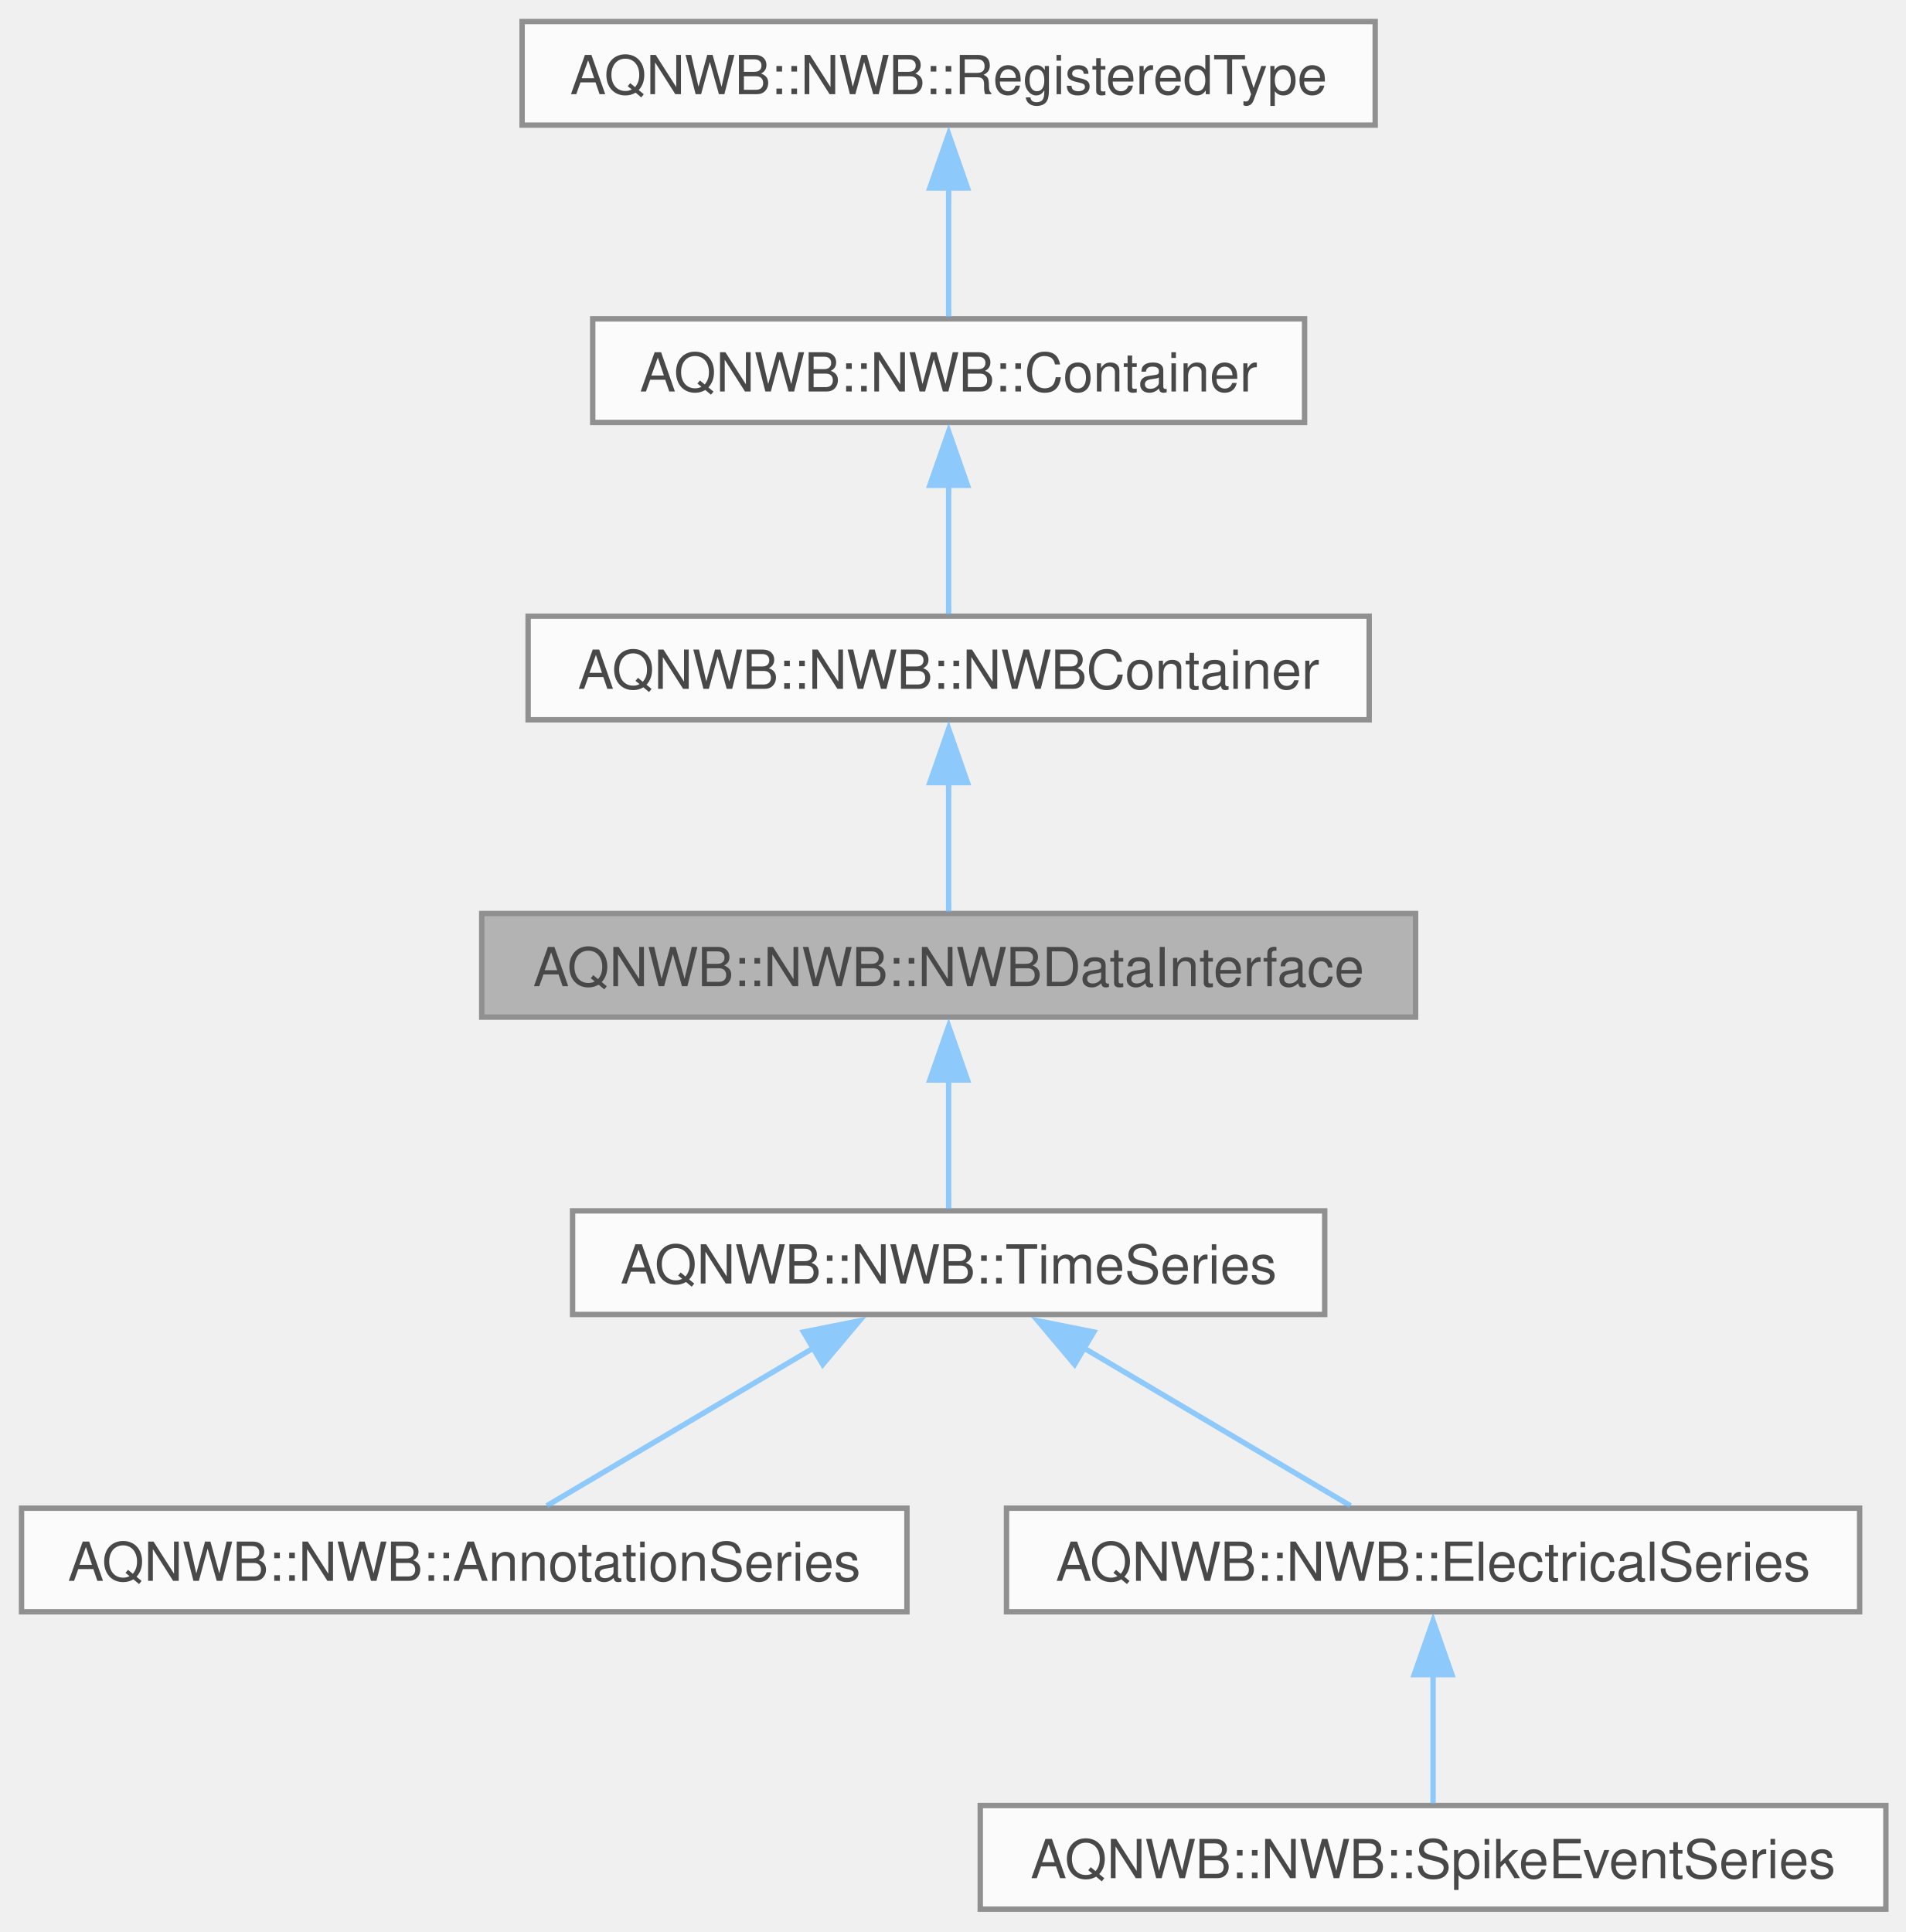
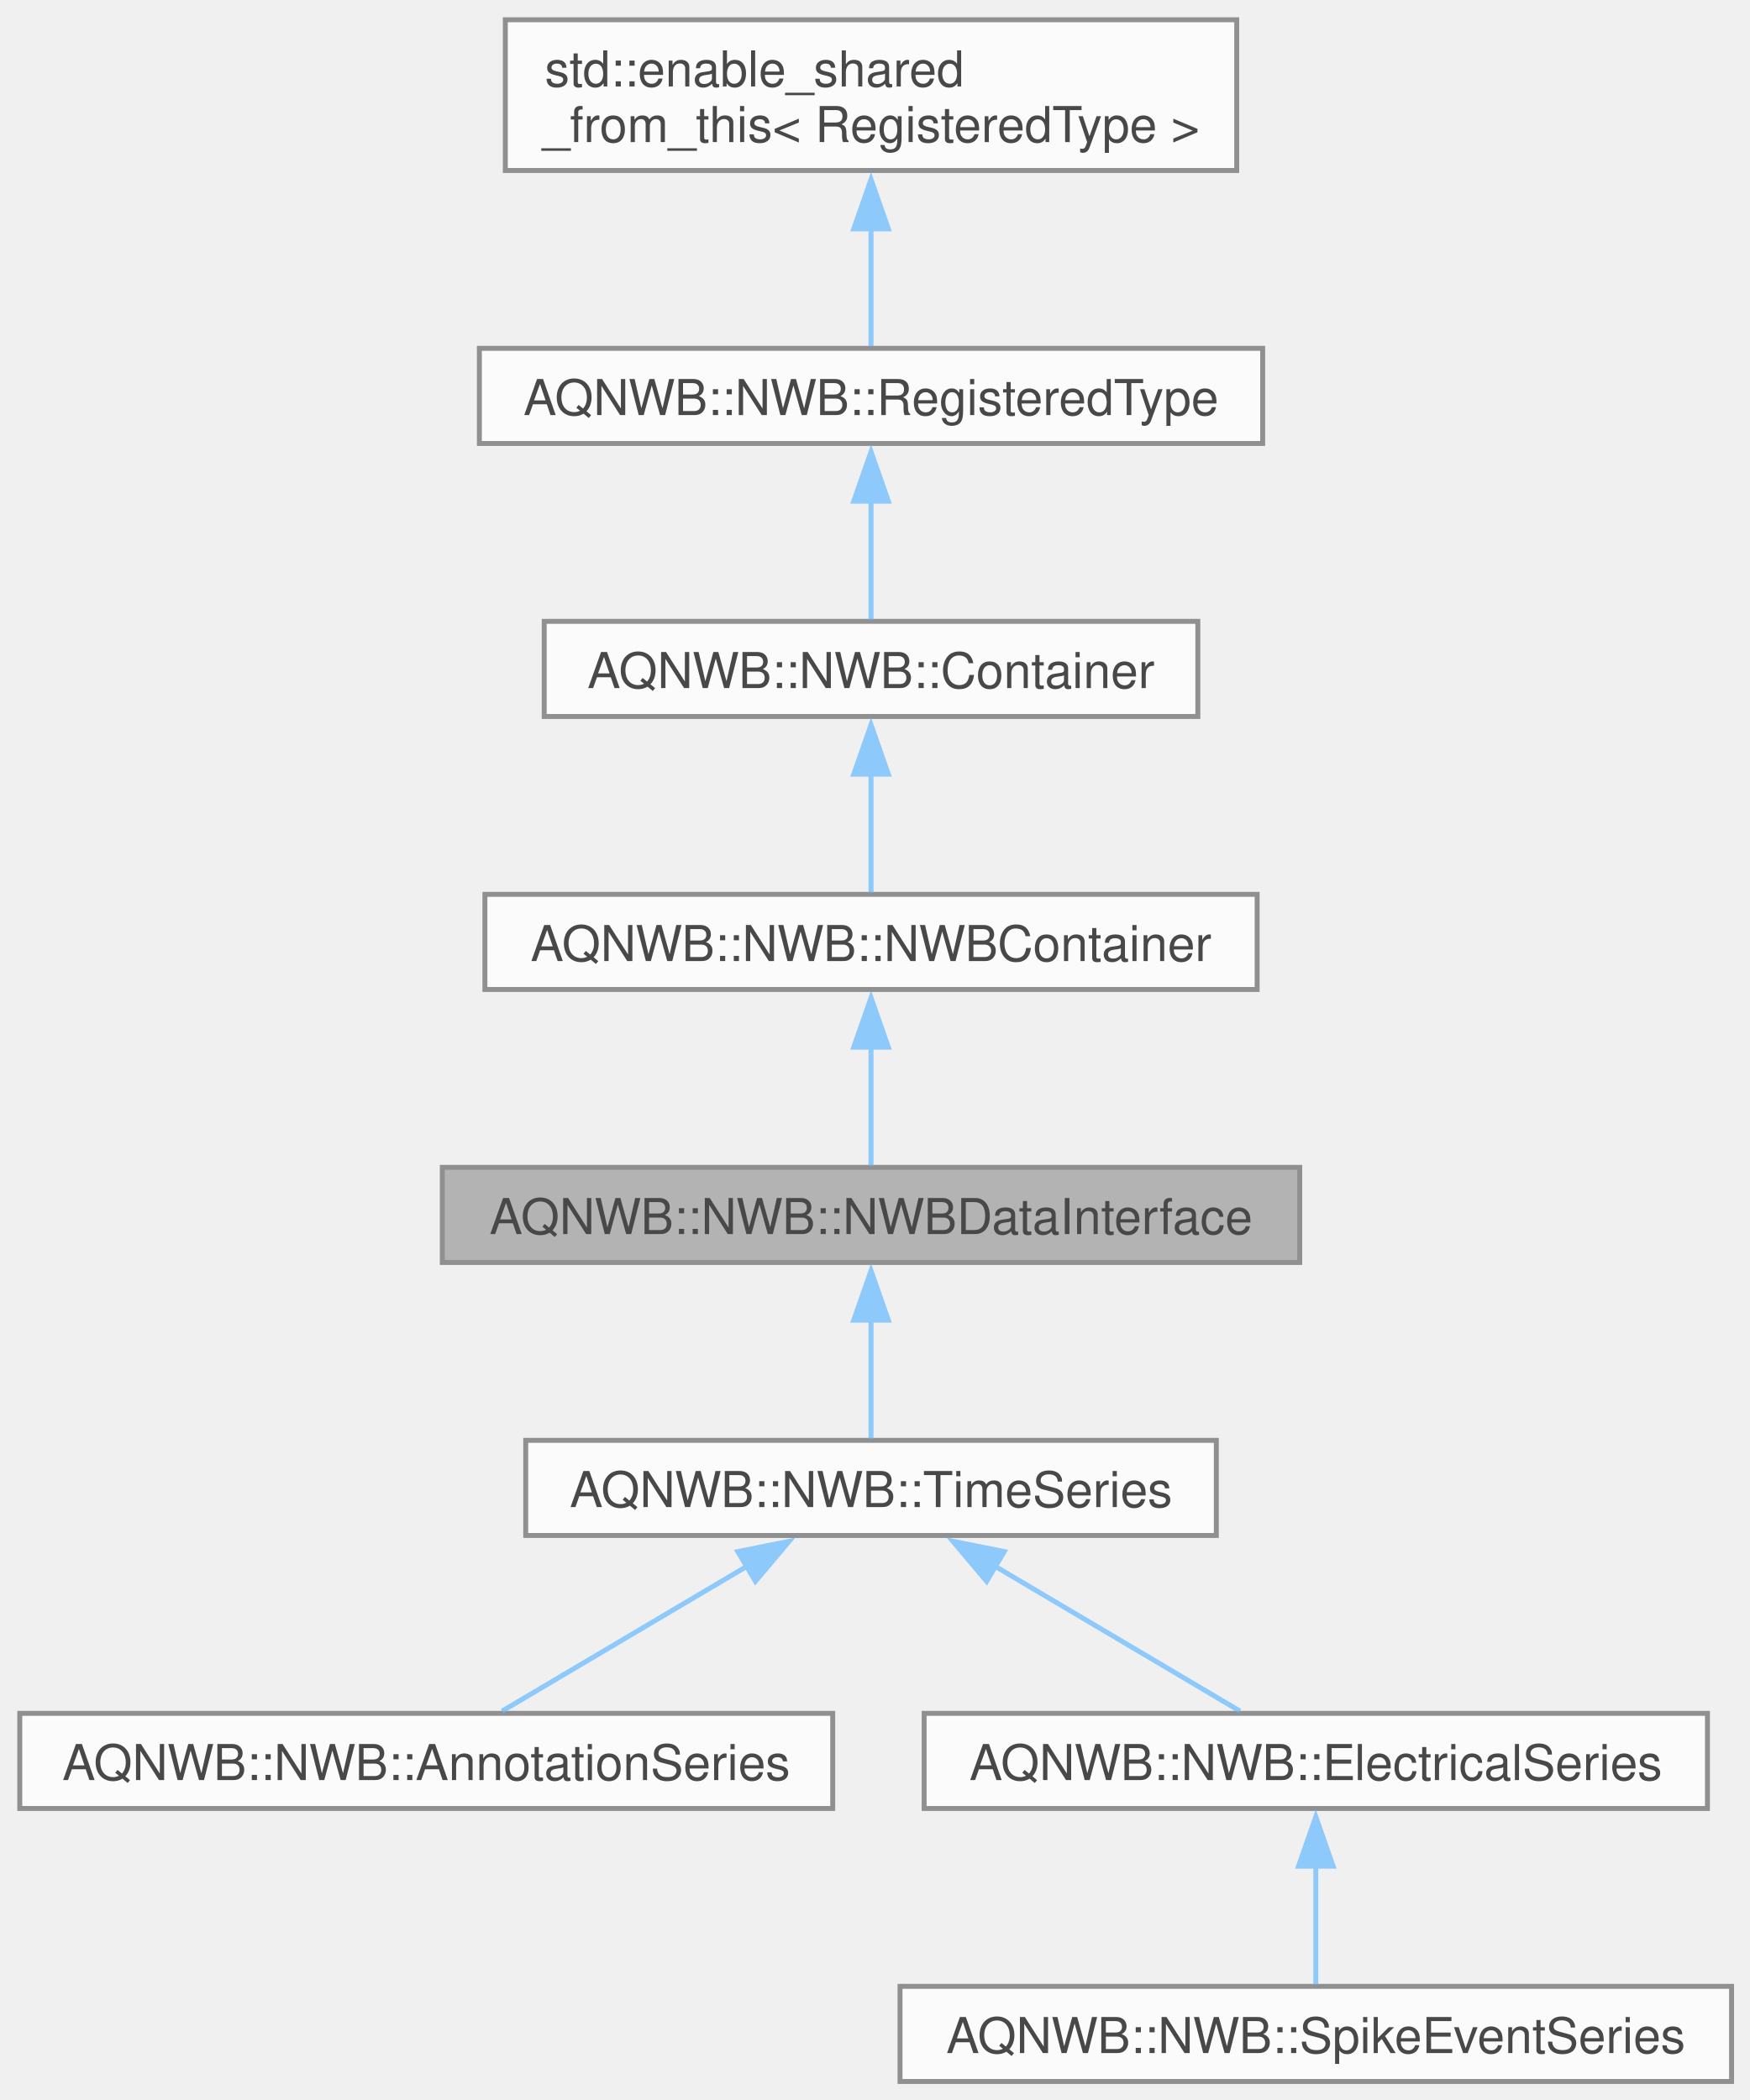
- <svg xmlns="http://www.w3.org/2000/svg" xmlns:xlink="http://www.w3.org/1999/xlink" width="354pt" height="359pt" viewBox="0.00 0.00 354.00 359.00">
+ <svg xmlns="http://www.w3.org/2000/svg" xmlns:xlink="http://www.w3.org/1999/xlink" width="354pt" height="425pt" viewBox="0.00 0.00 354.00 425.00">
  <svg id="main" version="1.1" xml:space="preserve">
    <style type="text/css">
.node, .edge {opacity: 0.7;}
.node.selected, .edge.selected {opacity: 1;}
.edge:hover path { stroke: red; }
.edge:hover polygon { stroke: red; fill: red; }
</style>
    <svg id="graph" class="graph">
-       <g id="graph0" class="graph" transform="scale(1 1) rotate(0) translate(4 354.75)">
+       <g id="graph0" class="graph" transform="scale(1 1) rotate(0) translate(4 421.25)">
        <g id="Node000001" class="node">
          <g id="a_Node000001">
            <a xlink:title="An abstract data type for a generic container storing collections of data, as opposed to metadata.">
              <polygon fill="#999999" stroke="#666666" points="259,-185 85.5,-185 85.5,-165.75 259,-165.75 259,-185" />
              <text xml:space="preserve" text-anchor="middle" x="172.25" y="-171.5" font-family="Helvetica,sans-Serif" font-size="10.00">AQNWB::NWB::NWBDataInterface</text>
            </a>
          </g>
        </g>
-         <g id="Node000005" class="node">
-           <g id="a_Node000005">
+         <g id="Node000006" class="node">
+           <g id="a_Node000006">
            <a xlink:href="class_a_q_n_w_b_1_1_n_w_b_1_1_time_series.html" target="_top" xlink:title="General purpose time series.">
              <polygon fill="white" stroke="#666666" points="242.12,-129.75 102.38,-129.75 102.38,-110.5 242.12,-110.5 242.12,-129.75" />
              <text xml:space="preserve" text-anchor="middle" x="172.25" y="-116.25" font-family="Helvetica,sans-Serif" font-size="10.00">AQNWB::NWB::TimeSeries</text>
            </a>
          </g>
        </g>
-         <g id="edge4_Node000001_Node000005" class="edge">
-           <g id="a_edge4_Node000001_Node000005">
+         <g id="edge5_Node000001_Node000006" class="edge">
+           <g id="a_edge5_Node000001_Node000006">
            <a xlink:title=" ">
              <path fill="none" stroke="#63b8ff" d="M172.25,-154.13C172.25,-145.84 172.25,-136.67 172.25,-130.11" />
              <polygon fill="#63b8ff" stroke="#63b8ff" points="168.75,-154.07 172.25,-164.07 175.75,-154.07 168.75,-154.07" />
            </a>
          </g>
        </g>
        <g id="Node000002" class="node">
          <g id="a_Node000002">
            <a xlink:href="class_a_q_n_w_b_1_1_n_w_b_1_1_n_w_b_container.html" target="_top" xlink:title="An abstract data type for a generic container storing collections of data and metadata....">
              <polygon fill="white" stroke="#666666" points="250.38,-240.25 94.12,-240.25 94.12,-221 250.38,-221 250.38,-240.25" />
              <text xml:space="preserve" text-anchor="middle" x="172.25" y="-226.75" font-family="Helvetica,sans-Serif" font-size="10.00">AQNWB::NWB::NWBContainer</text>
            </a>
          </g>
        </g>
        <g id="edge1_Node000001_Node000002" class="edge">
          <g id="a_edge1_Node000001_Node000002">
            <a xlink:title=" ">
              <path fill="none" stroke="#63b8ff" d="M172.25,-209.38C172.25,-201.09 172.25,-191.92 172.25,-185.36" />
              <polygon fill="#63b8ff" stroke="#63b8ff" points="168.75,-209.32 172.25,-219.32 175.75,-209.32 168.75,-209.32" />
            </a>
          </g>
        </g>
        <g id="Node000003" class="node">
          <g id="a_Node000003">
            <a xlink:href="class_a_q_n_w_b_1_1_n_w_b_1_1_container.html" target="_top" xlink:title="Abstract data type for a group storing collections of data and metadata.">
              <polygon fill="white" stroke="#666666" points="238.38,-295.5 106.12,-295.5 106.12,-276.25 238.38,-276.25 238.38,-295.5" />
              <text xml:space="preserve" text-anchor="middle" x="172.25" y="-282" font-family="Helvetica,sans-Serif" font-size="10.00">AQNWB::NWB::Container</text>
            </a>
          </g>
        </g>
        <g id="edge2_Node000002_Node000003" class="edge">
          <g id="a_edge2_Node000002_Node000003">
            <a xlink:title=" ">
              <path fill="none" stroke="#63b8ff" d="M172.25,-264.63C172.25,-256.34 172.25,-247.17 172.25,-240.61" />
              <polygon fill="#63b8ff" stroke="#63b8ff" points="168.75,-264.57 172.25,-274.57 175.75,-264.57 168.75,-264.57" />
            </a>
          </g>
        </g>
        <g id="Node000004" class="node">
          <g id="a_Node000004">
            <a xlink:href="class_a_q_n_w_b_1_1_n_w_b_1_1_registered_type.html" target="_top" xlink:title="Base class for types defined in the NWB schema.">
              <polygon fill="white" stroke="#666666" points="251.5,-350.75 93,-350.75 93,-331.5 251.5,-331.5 251.5,-350.75" />
              <text xml:space="preserve" text-anchor="middle" x="172.25" y="-337.25" font-family="Helvetica,sans-Serif" font-size="10.00">AQNWB::NWB::RegisteredType</text>
            </a>
          </g>
        </g>
        <g id="edge3_Node000003_Node000004" class="edge">
          <g id="a_edge3_Node000003_Node000004">
            <a xlink:title=" ">
              <path fill="none" stroke="#63b8ff" d="M172.25,-319.88C172.25,-311.59 172.25,-302.42 172.25,-295.86" />
              <polygon fill="#63b8ff" stroke="#63b8ff" points="168.75,-319.82 172.25,-329.82 175.75,-319.82 168.75,-319.82" />
            </a>
          </g>
        </g>
-         <g id="Node000006" class="node">
-           <g id="a_Node000006">
+         <g id="Node000005" class="node">
+           <g id="a_Node000005">
+             <a xlink:title=" ">
+               <polygon fill="white" stroke="#666666" points="246.25,-417.25 98.25,-417.25 98.25,-386.75 246.25,-386.75 246.25,-417.25" />
+               <text xml:space="preserve" text-anchor="start" x="106.25" y="-403.75" font-family="Helvetica,sans-Serif" font-size="10.00">std::enable_shared</text>
+               <text xml:space="preserve" text-anchor="middle" x="172.25" y="-392.5" font-family="Helvetica,sans-Serif" font-size="10.00">_from_this&lt; RegisteredType &gt;</text>
+             </a>
+           </g>
+         </g>
+         <g id="edge4_Node000004_Node000005" class="edge">
+           <g id="a_edge4_Node000004_Node000005">
+             <a xlink:title=" ">
+               <path fill="none" stroke="#63b8ff" d="M172.25,-374.98C172.25,-366.48 172.25,-357.59 172.25,-351.2" />
+               <polygon fill="#63b8ff" stroke="#63b8ff" points="168.75,-374.93 172.25,-384.93 175.75,-374.93 168.75,-374.93" />
+             </a>
+           </g>
+         </g>
+         <g id="Node000007" class="node">
+           <g id="a_Node000007">
            <a xlink:href="class_a_q_n_w_b_1_1_n_w_b_1_1_annotation_series.html" target="_top" xlink:title="TimeSeries storing text-based records about the experiment.">
              <polygon fill="white" stroke="#666666" points="164.5,-74.5 0,-74.5 0,-55.25 164.5,-55.25 164.5,-74.5" />
              <text xml:space="preserve" text-anchor="middle" x="82.25" y="-61" font-family="Helvetica,sans-Serif" font-size="10.00">AQNWB::NWB::AnnotationSeries</text>
            </a>
          </g>
        </g>
-         <g id="edge5_Node000005_Node000006" class="edge">
-           <g id="a_edge5_Node000005_Node000006">
+         <g id="edge6_Node000006_Node000007" class="edge">
+           <g id="a_edge6_Node000006_Node000007">
            <a xlink:title=" ">
              <path fill="none" stroke="#63b8ff" d="M147.23,-104.32C131.31,-94.9 111.19,-83 97.59,-74.95" />
              <polygon fill="#63b8ff" stroke="#63b8ff" points="145.29,-107.24 155.68,-109.32 148.86,-101.22 145.29,-107.24" />
            </a>
          </g>
        </g>
-         <g id="Node000007" class="node">
-           <g id="a_Node000007">
+         <g id="Node000008" class="node">
+           <g id="a_Node000008">
            <a xlink:href="class_a_q_n_w_b_1_1_n_w_b_1_1_electrical_series.html" target="_top" xlink:title="General purpose time series.">
              <polygon fill="white" stroke="#666666" points="341.5,-74.5 183,-74.5 183,-55.25 341.5,-55.25 341.5,-74.5" />
              <text xml:space="preserve" text-anchor="middle" x="262.25" y="-61" font-family="Helvetica,sans-Serif" font-size="10.00">AQNWB::NWB::ElectricalSeries</text>
            </a>
          </g>
        </g>
-         <g id="edge6_Node000005_Node000007" class="edge">
-           <g id="a_edge6_Node000005_Node000007">
+         <g id="edge7_Node000006_Node000008" class="edge">
+           <g id="a_edge7_Node000006_Node000008">
            <a xlink:title=" ">
              <path fill="none" stroke="#63b8ff" d="M197.27,-104.32C213.19,-94.9 233.31,-83 246.91,-74.95" />
              <polygon fill="#63b8ff" stroke="#63b8ff" points="195.64,-101.22 188.82,-109.32 199.21,-107.24 195.64,-101.22" />
            </a>
          </g>
        </g>
-         <g id="Node000008" class="node">
-           <g id="a_Node000008">
+         <g id="Node000009" class="node">
+           <g id="a_Node000009">
            <a xlink:href="class_a_q_n_w_b_1_1_n_w_b_1_1_spike_event_series.html" target="_top" xlink:title="Stores snapshots/snippets of recorded spike events (i.e., threshold crossings).">
              <polygon fill="white" stroke="#666666" points="346.38,-19.25 178.12,-19.25 178.12,0 346.38,0 346.38,-19.25" />
              <text xml:space="preserve" text-anchor="middle" x="262.25" y="-5.75" font-family="Helvetica,sans-Serif" font-size="10.00">AQNWB::NWB::SpikeEventSeries</text>
            </a>
          </g>
        </g>
-         <g id="edge7_Node000007_Node000008" class="edge">
-           <g id="a_edge7_Node000007_Node000008">
+         <g id="edge8_Node000008_Node000009" class="edge">
+           <g id="a_edge8_Node000008_Node000009">
            <a xlink:title=" ">
              <path fill="none" stroke="#63b8ff" d="M262.25,-43.63C262.25,-35.34 262.25,-26.17 262.25,-19.61" />
              <polygon fill="#63b8ff" stroke="#63b8ff" points="258.75,-43.57 262.25,-53.57 265.75,-43.57 258.75,-43.57" />
            </a>
          </g>
        </g>
      </g>
    </svg>
  </svg>
  <style type="text/css">

[data-mouse-over-selected='false'] { opacity: 0.7; }
[data-mouse-over-selected='true']  { opacity: 1.0; }

</style>
</svg>
